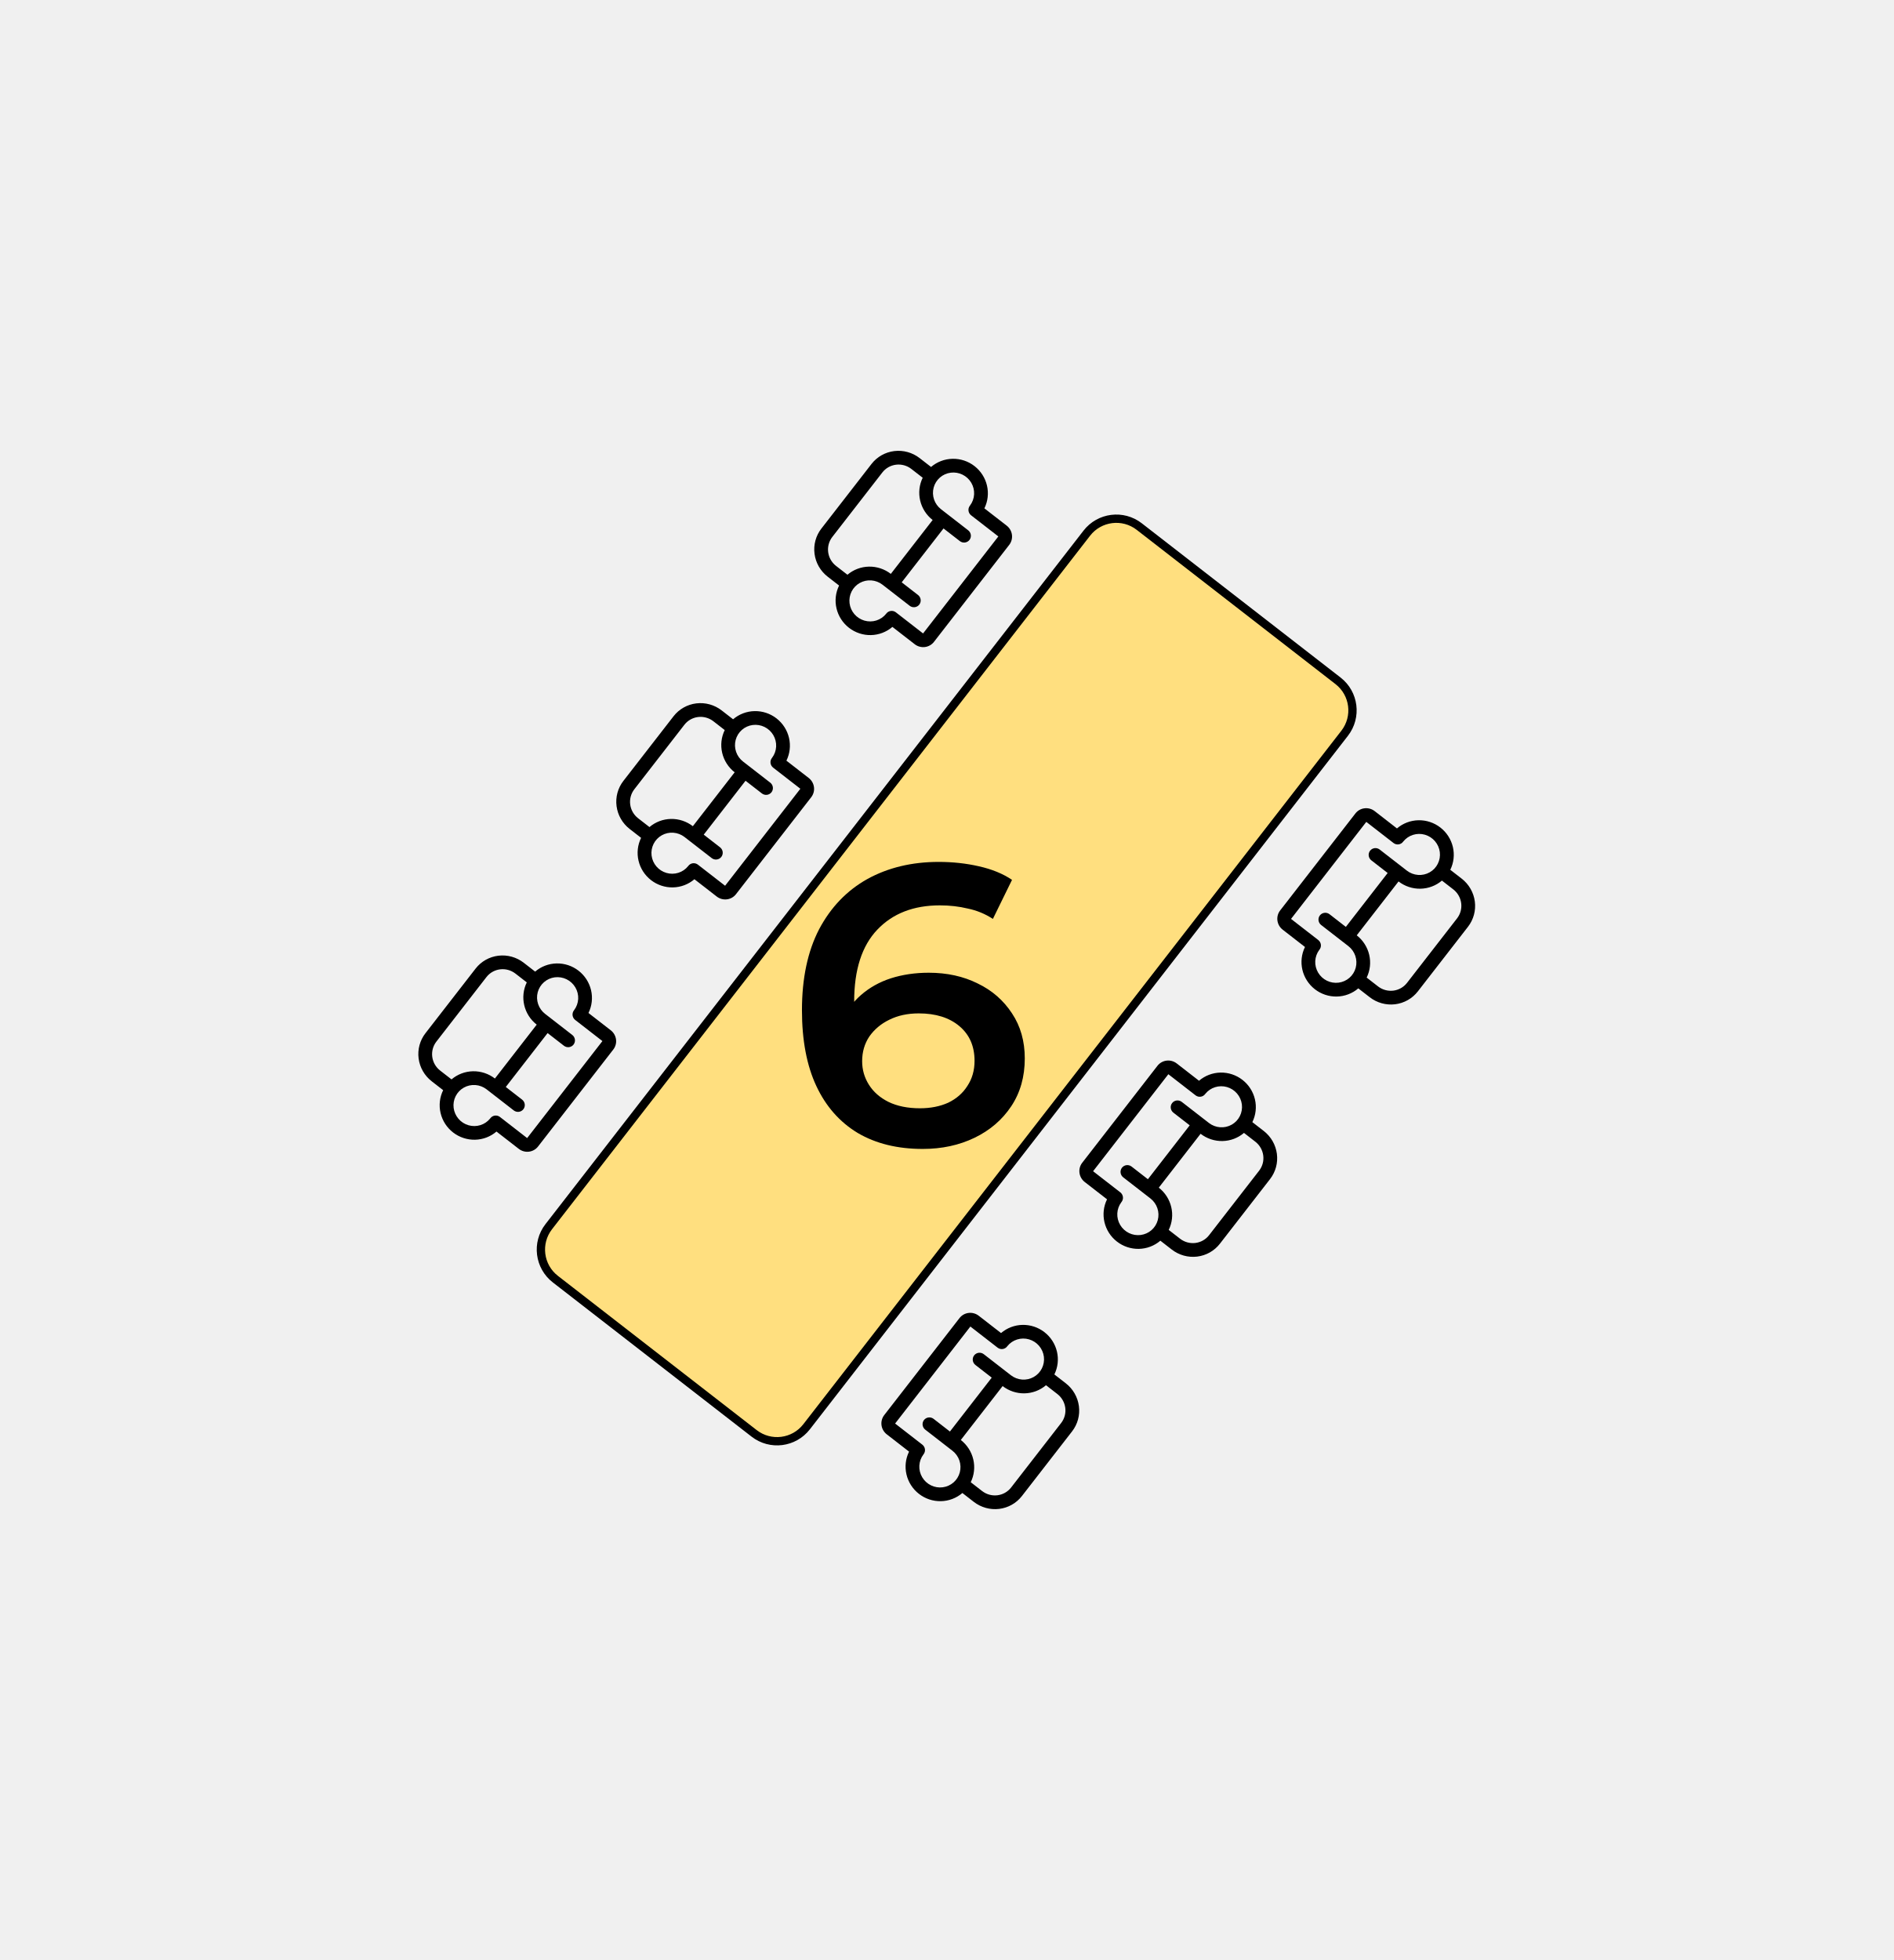
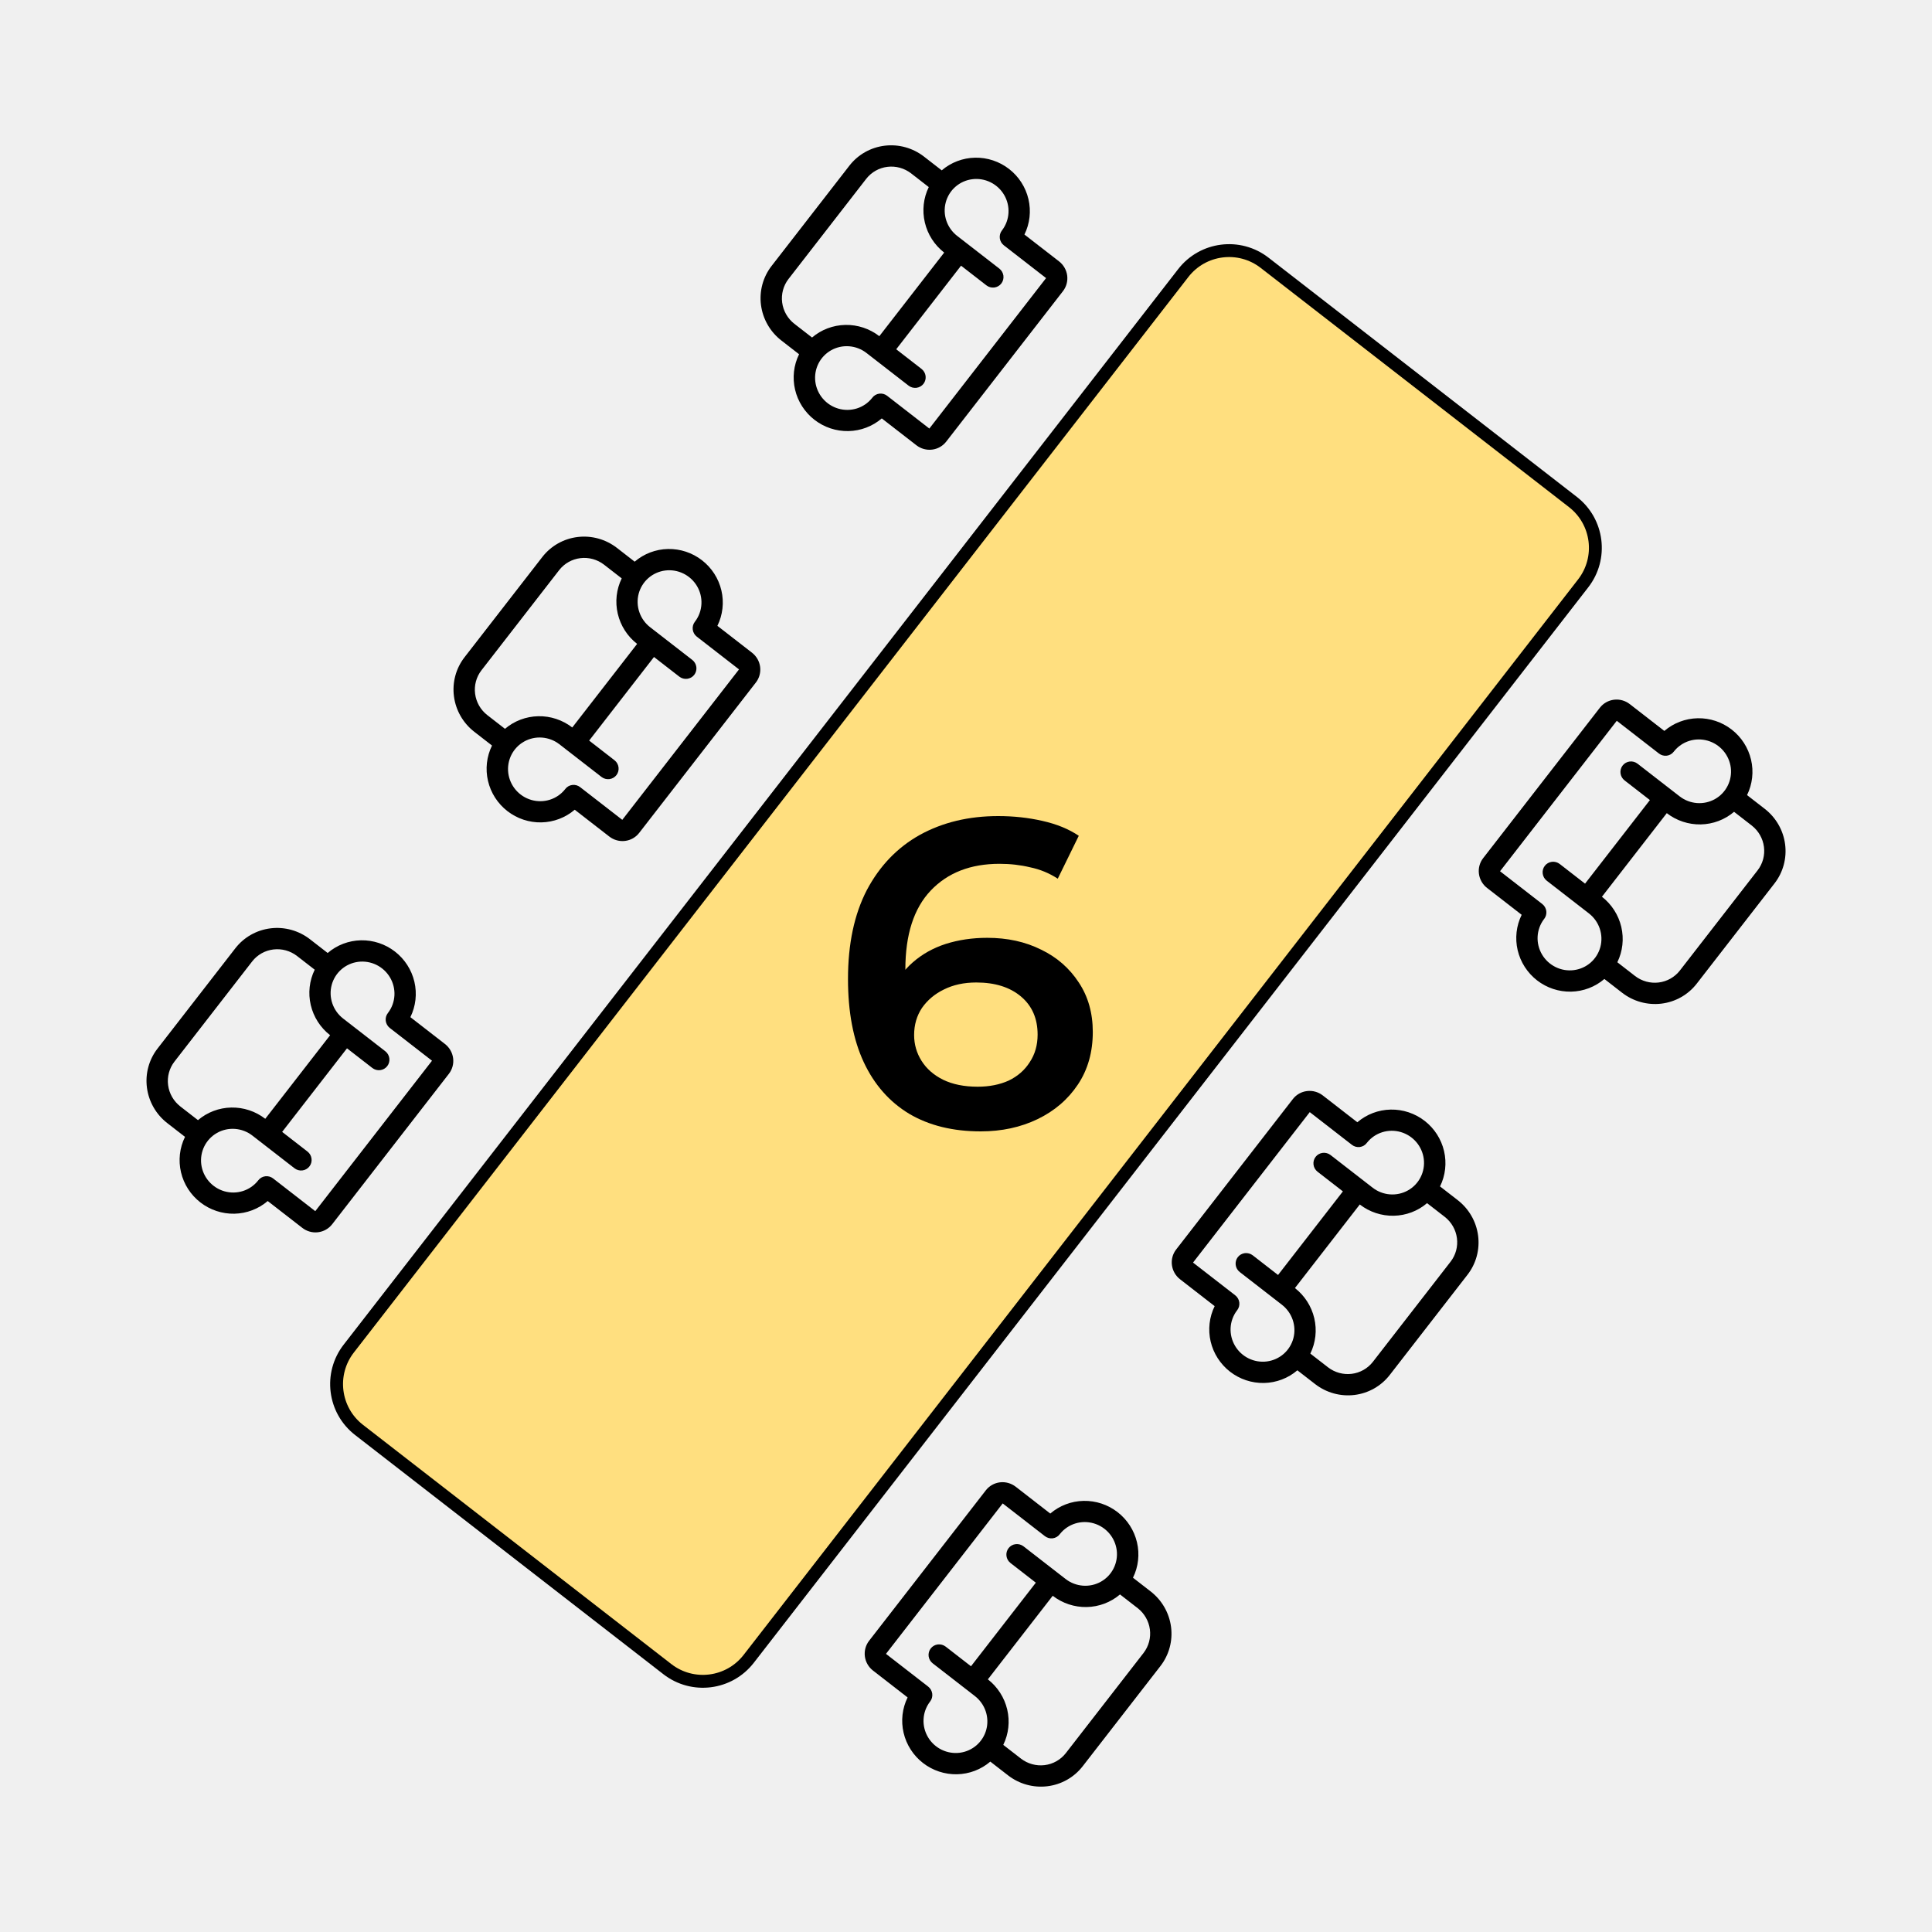
- <svg xmlns="http://www.w3.org/2000/svg" width="228" height="236" viewBox="0 0 228 236" fill="none">
-   <rect x="94.368" y="175.35" width="39.3" height="114.693" rx="4.5" transform="rotate(-142.192 94.3685 175.35)" fill="#FFDF7F" stroke="black" />
-   <g clip-path="url(#clip0_707_4707)">
-     <path d="M115.888 179.77L117.263 180.837C118.132 181.511 119.231 181.816 120.317 181.684C121.404 181.552 122.389 180.995 123.057 180.134L129.099 172.348C129.767 171.487 130.062 170.394 129.919 169.309C129.777 168.224 129.209 167.235 128.34 166.561L126.964 165.494C127.383 164.643 127.493 163.672 127.275 162.745C127.058 161.817 126.526 160.99 125.77 160.404C125.015 159.817 124.081 159.508 123.129 159.527C122.176 159.547 121.263 159.895 120.543 160.511L117.857 158.427C117.509 158.157 117.07 158.036 116.635 158.088C116.201 158.141 115.807 158.364 115.54 158.708L106.477 170.388C106.21 170.733 106.092 171.17 106.148 171.604C106.205 172.038 106.433 172.433 106.78 172.703L109.466 174.787C109.048 175.638 108.938 176.609 109.156 177.536C109.373 178.464 109.905 179.291 110.661 179.877C111.416 180.464 112.349 180.773 113.302 180.754C114.255 180.734 115.168 180.386 115.888 179.77V179.77ZM127.788 171.331L121.747 179.118C121.344 179.632 120.753 179.964 120.102 180.043C119.451 180.122 118.793 179.941 118.27 179.539L116.894 178.472C117.31 177.621 117.418 176.651 117.2 175.725C116.982 174.798 116.452 173.972 115.698 173.385L120.733 166.896C121.489 167.48 122.421 167.789 123.372 167.77C124.324 167.751 125.237 167.405 125.957 166.791L127.333 167.859C127.852 168.265 128.191 168.858 128.277 169.508C128.362 170.158 128.186 170.813 127.788 171.331V171.331ZM111.19 175.137L111.215 175.104C111.348 174.932 111.407 174.714 111.379 174.497C111.351 174.28 111.237 174.082 111.063 173.947L107.787 171.405L116.85 159.725L120.126 162.267C120.212 162.333 120.31 162.382 120.414 162.411C120.518 162.439 120.627 162.447 120.734 162.433C120.841 162.42 120.944 162.385 121.037 162.331C121.131 162.277 121.212 162.206 121.277 162.12L121.302 162.087C121.605 161.709 122.015 161.43 122.48 161.285C122.944 161.139 123.443 161.134 123.912 161.27C124.382 161.406 124.803 161.678 125.121 162.05C125.439 162.422 125.641 162.878 125.702 163.362C125.762 163.846 125.678 164.335 125.46 164.769C125.243 165.202 124.901 165.561 124.478 165.8C124.055 166.039 123.569 166.147 123.082 166.111C122.595 166.075 122.128 165.897 121.74 165.598L118.464 163.056C118.29 162.921 118.07 162.86 117.853 162.887C117.636 162.913 117.439 163.025 117.305 163.197C117.172 163.369 117.113 163.587 117.141 163.804C117.169 164.022 117.283 164.219 117.457 164.354L119.422 165.879L114.388 172.368L112.422 170.843C112.248 170.708 112.028 170.647 111.811 170.674C111.594 170.7 111.397 170.812 111.263 170.984C111.13 171.156 111.071 171.374 111.099 171.591C111.128 171.808 111.241 172.006 111.415 172.141L114.691 174.683C115.078 174.983 115.369 175.391 115.527 175.853C115.684 176.316 115.702 176.814 115.577 177.284C115.452 177.754 115.19 178.175 114.825 178.495C114.459 178.815 114.006 179.019 113.522 179.082C113.039 179.145 112.546 179.063 112.105 178.848C111.665 178.632 111.297 178.292 111.048 177.871C110.799 177.45 110.679 176.965 110.705 176.479C110.73 175.992 110.899 175.525 111.19 175.137V175.137Z" fill="black" />
+ <svg xmlns="http://www.w3.org/2000/svg" width="150" height="150" viewBox="0 0 150 150" fill="none">
+   <g clip-path="url(#clip0_731_4028)">
+     <rect x="55.368" y="132.35" width="39.3" height="114.693" rx="4.5" transform="rotate(-142.192 55.3685 132.35)" fill="#FFDF7F" stroke="black" />
+     <g clip-path="url(#clip1_731_4028)">
+       <path d="M76.888 136.77L78.263 137.837C79.132 138.512 80.231 138.816 81.317 138.684C82.404 138.553 83.389 137.995 84.057 137.135L90.099 129.348C90.766 128.487 91.062 127.394 90.919 126.309C90.777 125.224 90.209 124.236 89.34 123.561L87.964 122.494C88.383 121.644 88.493 120.672 88.275 119.745C88.058 118.817 87.526 117.99 86.77 117.404C86.015 116.817 85.081 116.508 84.129 116.528C83.176 116.547 82.263 116.895 81.543 117.512L78.857 115.427C78.509 115.158 78.07 115.036 77.635 115.088C77.201 115.141 76.807 115.364 76.54 115.708L67.477 127.389C67.21 127.733 67.092 128.17 67.148 128.604C67.205 129.038 67.433 129.434 67.78 129.703L70.466 131.788C70.048 132.638 69.938 133.609 70.156 134.537C70.373 135.464 70.905 136.291 71.66 136.878C72.416 137.464 73.349 137.773 74.302 137.754C75.255 137.734 76.168 137.387 76.888 136.77ZM88.788 128.331L82.746 136.118C82.344 136.632 81.753 136.965 81.102 137.044C80.451 137.123 79.793 136.941 79.27 136.54L77.894 135.472C78.31 134.621 78.418 133.651 78.2 132.725C77.982 131.799 77.452 130.972 76.698 130.385L81.733 123.896C82.489 124.48 83.421 124.789 84.372 124.77C85.324 124.751 86.237 124.405 86.957 123.792L88.333 124.859C88.852 125.265 89.191 125.858 89.277 126.508C89.362 127.159 89.186 127.814 88.788 128.331ZM72.19 132.137L72.215 132.105C72.348 131.933 72.407 131.714 72.379 131.497C72.35 131.28 72.237 131.082 72.063 130.947L68.787 128.405L77.85 116.725L81.126 119.267C81.212 119.333 81.309 119.382 81.414 119.411C81.518 119.44 81.627 119.447 81.734 119.434C81.841 119.42 81.944 119.385 82.037 119.331C82.13 119.278 82.212 119.206 82.276 119.12L82.302 119.088C82.606 118.709 83.015 118.43 83.48 118.285C83.944 118.139 84.443 118.135 84.912 118.271C85.382 118.407 85.803 118.678 86.121 119.05C86.439 119.422 86.641 119.878 86.702 120.362C86.762 120.846 86.678 121.335 86.46 121.769C86.243 122.203 85.901 122.561 85.478 122.8C85.055 123.039 84.569 123.147 84.082 123.111C83.595 123.075 83.128 122.897 82.74 122.598L79.464 120.056C79.29 119.922 79.07 119.861 78.853 119.887C78.636 119.913 78.439 120.025 78.305 120.197C78.172 120.369 78.112 120.588 78.141 120.805C78.169 121.022 78.283 121.219 78.457 121.354L80.422 122.879L75.388 129.368L73.422 127.843C73.248 127.709 73.028 127.648 72.811 127.674C72.594 127.7 72.397 127.812 72.263 127.984C72.13 128.156 72.071 128.375 72.099 128.592C72.127 128.809 72.241 129.006 72.415 129.141L75.691 131.683C76.078 131.984 76.369 132.391 76.527 132.854C76.684 133.316 76.702 133.814 76.577 134.284C76.452 134.754 76.19 135.175 75.825 135.495C75.459 135.815 75.006 136.019 74.522 136.082C74.038 136.145 73.546 136.063 73.105 135.848C72.665 135.632 72.297 135.293 72.048 134.871C71.799 134.45 71.679 133.965 71.705 133.479C71.73 132.993 71.898 132.526 72.19 132.137Z" fill="black" />
+     </g>
+     <g clip-path="url(#clip2_731_4028)">
+       <path d="M25.441 73.99L24.065 72.922C23.196 72.248 22.097 71.943 21.011 72.075C19.924 72.207 18.939 72.764 18.271 73.625L12.229 81.412C11.562 82.272 11.266 83.365 11.409 84.45C11.551 85.535 12.119 86.524 12.988 87.198L14.364 88.266C13.945 89.116 13.835 90.087 14.053 91.014C14.27 91.942 14.802 92.769 15.558 93.355C16.314 93.942 17.247 94.251 18.199 94.232C19.152 94.212 20.065 93.864 20.785 93.248L23.471 95.332C23.819 95.602 24.258 95.724 24.693 95.671C25.127 95.618 25.521 95.395 25.789 95.051L34.851 83.371C35.118 83.026 35.237 82.589 35.18 82.155C35.123 81.721 34.895 81.326 34.548 81.056L31.862 78.972C32.28 78.121 32.39 77.15 32.173 76.223C31.955 75.295 31.423 74.468 30.668 73.882C29.912 73.295 28.979 72.986 28.026 73.005C27.073 73.025 26.16 73.373 25.441 73.99ZM13.54 82.428L19.582 74.641C19.984 74.127 20.575 73.795 21.226 73.716C21.877 73.637 22.535 73.818 23.058 74.22L24.434 75.287C24.018 76.138 23.91 77.108 24.128 78.034C24.346 78.961 24.876 79.787 25.63 80.374L20.595 86.863C19.839 86.279 18.907 85.97 17.956 85.989C17.004 86.008 16.091 86.354 15.371 86.968L13.995 85.9C13.476 85.494 13.137 84.901 13.052 84.251C12.966 83.601 13.142 82.945 13.54 82.428ZM30.138 78.622L30.113 78.655C29.98 78.827 29.921 79.045 29.949 79.262C29.978 79.479 30.091 79.677 30.265 79.812L33.541 82.354L24.478 94.034L21.202 91.492C21.116 91.426 21.019 91.377 20.914 91.348C20.81 91.32 20.701 91.312 20.594 91.326C20.487 91.339 20.384 91.374 20.291 91.428C20.198 91.482 20.116 91.553 20.052 91.639L20.026 91.672C19.723 92.05 19.313 92.329 18.848 92.475C18.384 92.62 17.886 92.625 17.416 92.489C16.946 92.353 16.525 92.082 16.207 91.709C15.889 91.337 15.687 90.881 15.626 90.397C15.566 89.913 15.65 89.424 15.868 88.99C16.085 88.557 16.427 88.198 16.85 87.959C17.273 87.72 17.759 87.612 18.246 87.648C18.733 87.684 19.2 87.862 19.588 88.161L22.864 90.703C23.038 90.838 23.258 90.899 23.475 90.872C23.692 90.846 23.89 90.734 24.023 90.562C24.157 90.39 24.216 90.172 24.187 89.955C24.159 89.737 24.045 89.54 23.871 89.405L21.906 87.88L26.941 81.391L28.906 82.916C29.08 83.051 29.3 83.112 29.517 83.085C29.734 83.059 29.931 82.948 30.065 82.775C30.198 82.603 30.258 82.385 30.229 82.168C30.201 81.951 30.087 81.753 29.913 81.618L26.637 79.076C26.25 78.776 25.959 78.368 25.802 77.906C25.644 77.443 25.626 76.945 25.751 76.475C25.876 76.005 26.138 75.584 26.503 75.264C26.869 74.944 27.322 74.74 27.806 74.677C28.29 74.615 28.783 74.696 29.223 74.911C29.663 75.127 30.031 75.467 30.28 75.888C30.529 76.309 30.649 76.794 30.624 77.28C30.598 77.767 30.43 78.234 30.138 78.622Z" fill="black" />
+     </g>
+     <g clip-path="url(#clip3_731_4028)">
+       <path d="M100.727 106.39L102.103 107.457C102.972 108.132 104.071 108.436 105.157 108.305C106.244 108.173 107.229 107.615 107.897 106.755L113.939 98.968C114.606 98.107 114.902 97.014 114.759 95.929C114.617 94.844 114.049 93.856 113.18 93.181L111.804 92.114C112.223 91.264 112.333 90.293 112.115 89.365C111.898 88.437 111.366 87.61 110.61 87.024C109.854 86.438 108.921 86.128 107.969 86.148C107.016 86.167 106.103 86.515 105.383 87.132L102.697 85.047C102.349 84.778 101.91 84.656 101.475 84.709C101.041 84.761 100.646 84.984 100.379 85.329L91.317 97.009C91.049 97.353 90.931 97.79 90.988 98.224C91.045 98.658 91.272 99.054 91.62 99.323L94.306 101.408C93.888 102.258 93.778 103.229 93.995 104.157C94.213 105.084 94.745 105.911 95.5 106.498C96.256 107.084 97.189 107.394 98.142 107.374C99.094 107.354 100.008 107.007 100.727 106.39ZM112.628 97.951L106.586 105.738C106.184 106.252 105.593 106.585 104.942 106.664C104.291 106.743 103.633 106.562 103.11 106.16L101.734 105.092C102.15 104.242 102.258 103.272 102.04 102.345C101.822 101.419 101.292 100.592 100.538 100.005L105.573 93.516C106.329 94.101 107.261 94.409 108.212 94.39C109.164 94.371 110.077 94.026 110.797 93.412L112.173 94.479C112.692 94.885 113.031 95.478 113.116 96.128C113.202 96.779 113.026 97.434 112.628 97.951ZM96.029 101.757L96.055 101.725C96.188 101.553 96.247 101.334 96.219 101.117C96.19 100.9 96.077 100.702 95.903 100.567L92.627 98.026L101.69 86.345L104.966 88.887C105.052 88.954 105.149 89.003 105.254 89.031C105.358 89.06 105.467 89.067 105.574 89.054C105.681 89.04 105.784 89.005 105.877 88.952C105.97 88.898 106.052 88.826 106.116 88.74L106.142 88.708C106.445 88.33 106.855 88.05 107.32 87.905C107.784 87.76 108.282 87.755 108.752 87.891C109.222 88.027 109.643 88.298 109.961 88.67C110.279 89.042 110.481 89.499 110.542 89.982C110.602 90.466 110.518 90.955 110.3 91.389C110.083 91.823 109.741 92.182 109.318 92.42C108.895 92.659 108.409 92.767 107.922 92.731C107.435 92.696 106.968 92.517 106.58 92.219L103.304 89.677C103.13 89.542 102.91 89.481 102.693 89.507C102.476 89.534 102.278 89.645 102.145 89.817C102.011 89.989 101.952 90.208 101.981 90.425C102.009 90.642 102.123 90.84 102.297 90.974L104.262 92.499L99.227 98.989L97.262 97.463C97.088 97.329 96.868 97.268 96.651 97.294C96.434 97.32 96.237 97.432 96.103 97.604C95.969 97.776 95.91 97.995 95.939 98.212C95.967 98.429 96.081 98.626 96.255 98.761L99.531 101.303C99.918 101.604 100.209 102.011 100.366 102.474C100.524 102.937 100.542 103.434 100.417 103.904C100.292 104.374 100.03 104.795 99.665 105.115C99.299 105.435 98.846 105.639 98.362 105.702C97.878 105.765 97.385 105.683 96.945 105.468C96.505 105.253 96.137 104.913 95.888 104.491C95.639 104.07 95.519 103.586 95.544 103.099C95.57 102.613 95.738 102.146 96.029 101.757Z" fill="black" />
+     </g>
+     <g clip-path="url(#clip4_731_4028)">
+       <path d="M49.276 43.608L47.901 42.54C47.032 41.866 45.933 41.561 44.847 41.693C43.76 41.825 42.775 42.382 42.107 43.243L36.065 51.03C35.398 51.89 35.102 52.983 35.245 54.068C35.387 55.154 35.955 56.142 36.824 56.816L38.2 57.884C37.781 58.734 37.671 59.705 37.889 60.633C38.106 61.56 38.638 62.387 39.394 62.974C40.149 63.56 41.083 63.87 42.035 63.85C42.988 63.83 43.901 63.483 44.621 62.866L47.307 64.95C47.655 65.22 48.094 65.342 48.529 65.289C48.963 65.236 49.357 65.013 49.624 64.669L58.687 52.989C58.954 52.645 59.072 52.207 59.016 51.773C58.959 51.339 58.731 50.944 58.384 50.674L55.698 48.59C56.116 47.74 56.226 46.769 56.009 45.841C55.791 44.913 55.259 44.086 54.504 43.5C53.748 42.913 52.815 42.604 51.862 42.624C50.909 42.643 49.996 42.991 49.276 43.608ZM37.376 52.046L43.417 44.26C43.82 43.745 44.411 43.413 45.062 43.334C45.713 43.255 46.371 43.436 46.894 43.838L48.27 44.906C47.854 45.756 47.746 46.726 47.964 47.653C48.182 48.579 48.712 49.405 49.466 49.992L44.431 56.481C43.675 55.897 42.743 55.588 41.792 55.607C40.84 55.627 39.927 55.972 39.207 56.586L37.831 55.518C37.312 55.112 36.973 54.519 36.888 53.869C36.802 53.219 36.978 52.564 37.376 52.046ZM53.974 48.24L53.949 48.273C53.816 48.445 53.757 48.663 53.785 48.88C53.813 49.098 53.927 49.295 54.101 49.43L57.377 51.972L48.314 63.652L45.038 61.11C44.952 61.044 44.855 60.995 44.75 60.966C44.646 60.938 44.537 60.93 44.43 60.944C44.323 60.957 44.22 60.992 44.127 61.046C44.034 61.1 43.952 61.172 43.888 61.257L43.862 61.29C43.559 61.668 43.149 61.947 42.684 62.093C42.22 62.238 41.721 62.243 41.252 62.107C40.782 61.971 40.361 61.7 40.043 61.328C39.725 60.956 39.523 60.499 39.462 60.015C39.402 59.532 39.486 59.042 39.704 58.608C39.921 58.175 40.263 57.816 40.686 57.577C41.109 57.338 41.595 57.23 42.082 57.266C42.569 57.302 43.036 57.48 43.424 57.779L46.7 60.321C46.874 60.456 47.094 60.517 47.311 60.49C47.528 60.464 47.725 60.353 47.859 60.181C47.992 60.008 48.051 59.79 48.023 59.573C47.995 59.356 47.881 59.158 47.707 59.023L45.742 57.498L50.776 51.009L52.742 52.534C52.916 52.669 53.136 52.73 53.353 52.703C53.57 52.677 53.767 52.566 53.901 52.394C54.034 52.221 54.093 52.003 54.065 51.786C54.036 51.569 53.923 51.371 53.749 51.236L50.473 48.694C50.086 48.394 49.795 47.986 49.638 47.524C49.48 47.061 49.462 46.563 49.587 46.093C49.712 45.623 49.974 45.202 50.339 44.882C50.705 44.562 51.158 44.358 51.642 44.295C52.126 44.233 52.618 44.314 53.059 44.53C53.499 44.745 53.867 45.085 54.116 45.506C54.365 45.928 54.485 46.412 54.459 46.898C54.434 47.385 54.266 47.852 53.974 48.24Z" fill="black" />
+     </g>
+     <g clip-path="url(#clip5_731_4028)">
+       <path d="M124.563 76.007L125.939 77.075C126.808 77.749 127.907 78.053 128.993 77.922C130.08 77.79 131.065 77.233 131.733 76.372L137.775 68.585C138.442 67.725 138.737 66.632 138.595 65.546C138.453 64.461 137.885 63.473 137.016 62.799L135.64 61.731C136.059 60.881 136.169 59.91 135.951 58.982C135.733 58.054 135.202 57.227 134.446 56.641C133.69 56.055 132.757 55.745 131.805 55.765C130.852 55.785 129.939 56.132 129.219 56.749L126.533 54.665C126.185 54.395 125.746 54.273 125.311 54.326C124.877 54.379 124.482 54.601 124.215 54.946L115.152 66.626C114.885 66.97 114.767 67.407 114.824 67.841C114.881 68.276 115.108 68.671 115.456 68.941L118.142 71.025C117.724 71.875 117.614 72.846 117.831 73.774C118.049 74.701 118.581 75.528 119.336 76.115C120.092 76.701 121.025 77.011 121.978 76.991C122.93 76.972 123.844 76.624 124.563 76.007ZM136.464 67.568L130.422 75.355C130.02 75.869 129.429 76.202 128.778 76.281C128.127 76.36 127.469 76.179 126.946 75.777L125.57 74.709C125.986 73.859 126.094 72.889 125.876 71.962C125.658 71.036 125.127 70.21 124.374 69.623L129.409 63.133C130.165 63.718 131.097 64.026 132.048 64.007C133 63.988 133.913 63.643 134.633 63.029L136.009 64.097C136.528 64.503 136.867 65.095 136.952 65.746C137.038 66.396 136.862 67.051 136.464 67.568ZM119.865 71.374L119.891 71.342C120.024 71.17 120.083 70.951 120.055 70.734C120.026 70.517 119.913 70.32 119.739 70.185L116.463 67.643L125.526 55.962L128.802 58.504C128.887 58.571 128.985 58.62 129.09 58.648C129.194 58.677 129.303 58.685 129.41 58.671C129.517 58.657 129.62 58.623 129.713 58.569C129.806 58.515 129.888 58.443 129.952 58.357L129.977 58.325C130.281 57.947 130.691 57.667 131.156 57.522C131.62 57.377 132.118 57.372 132.588 57.508C133.058 57.644 133.479 57.915 133.797 58.287C134.115 58.659 134.317 59.116 134.378 59.599C134.438 60.083 134.354 60.573 134.136 61.006C133.919 61.44 133.577 61.799 133.154 62.038C132.73 62.276 132.245 62.385 131.758 62.349C131.271 62.313 130.804 62.134 130.416 61.836L127.14 59.294C126.966 59.159 126.746 59.098 126.529 59.124C126.312 59.151 126.114 59.262 125.981 59.434C125.847 59.606 125.788 59.825 125.817 60.042C125.845 60.259 125.959 60.457 126.133 60.592L128.098 62.117L123.063 68.606L121.098 67.081C120.924 66.946 120.704 66.885 120.487 66.911C120.27 66.938 120.073 67.049 119.939 67.221C119.805 67.393 119.746 67.612 119.775 67.829C119.803 68.046 119.917 68.244 120.091 68.379L123.367 70.92C123.754 71.221 124.045 71.628 124.202 72.091C124.36 72.554 124.377 73.051 124.253 73.521C124.128 73.991 123.866 74.413 123.501 74.733C123.135 75.052 122.682 75.257 122.198 75.319C121.714 75.382 121.221 75.301 120.781 75.085C120.341 74.87 119.973 74.53 119.724 74.109C119.475 73.687 119.355 73.203 119.38 72.716C119.406 72.23 119.574 71.763 119.865 71.374Z" fill="black" />
+     </g>
+     <g clip-path="url(#clip6_731_4028)">
+       <path d="M73.116 13.227L71.74 12.159C70.872 11.485 69.773 11.18 68.687 11.312C67.6 11.444 66.615 12.001 65.947 12.862L59.905 20.649C59.237 21.509 58.942 22.602 59.084 23.688C59.227 24.773 59.795 25.761 60.664 26.435L62.04 27.503C61.621 28.353 61.511 29.324 61.729 30.252C61.946 31.179 62.478 32.006 63.234 32.593C63.989 33.179 64.922 33.489 65.875 33.469C66.828 33.449 67.741 33.102 68.461 32.485L71.147 34.569C71.495 34.839 71.934 34.961 72.368 34.908C72.803 34.855 73.197 34.632 73.464 34.288L82.527 22.608C82.794 22.264 82.912 21.826 82.856 21.392C82.799 20.958 82.571 20.563 82.224 20.293L79.537 18.209C79.956 17.359 80.066 16.388 79.848 15.46C79.631 14.532 79.099 13.705 78.343 13.119C77.588 12.533 76.654 12.223 75.702 12.243C74.749 12.262 73.836 12.61 73.116 13.227ZM61.215 21.666L67.257 13.879C67.66 13.365 68.251 13.032 68.902 12.953C69.553 12.874 70.211 13.055 70.734 13.457L72.109 14.525C71.694 15.375 71.586 16.345 71.804 17.272C72.022 18.198 72.552 19.024 73.306 19.611L68.271 26.1C67.515 25.516 66.583 25.207 65.632 25.227C64.68 25.246 63.767 25.591 63.047 26.205L61.671 25.137C61.152 24.731 60.813 24.139 60.727 23.488C60.642 22.838 60.818 22.183 61.215 21.666ZM77.814 17.86L77.789 17.892C77.656 18.064 77.597 18.283 77.625 18.5C77.653 18.717 77.767 18.914 77.941 19.049L81.217 21.591L72.154 33.272L68.878 30.73C68.792 30.663 68.694 30.614 68.59 30.585C68.486 30.557 68.377 30.549 68.27 30.563C68.163 30.576 68.06 30.611 67.966 30.665C67.873 30.719 67.792 30.791 67.727 30.877L67.702 30.909C67.398 31.287 66.989 31.566 66.524 31.712C66.06 31.857 65.561 31.862 65.091 31.726C64.622 31.59 64.201 31.319 63.883 30.947C63.565 30.575 63.362 30.118 63.302 29.634C63.242 29.151 63.326 28.661 63.543 28.228C63.761 27.794 64.103 27.435 64.526 27.196C64.949 26.957 65.435 26.849 65.922 26.885C66.409 26.921 66.876 27.1 67.264 27.398L70.54 29.94C70.714 30.075 70.934 30.136 71.151 30.11C71.368 30.083 71.565 29.972 71.699 29.8C71.832 29.628 71.891 29.409 71.863 29.192C71.835 28.975 71.721 28.777 71.547 28.642L69.582 27.117L74.616 20.628L76.582 22.153C76.756 22.288 76.975 22.349 77.193 22.323C77.41 22.296 77.607 22.185 77.741 22.013C77.874 21.841 77.933 21.622 77.905 21.405C77.876 21.188 77.763 20.99 77.589 20.855L74.313 18.314C73.926 18.013 73.635 17.606 73.477 17.143C73.32 16.68 73.302 16.183 73.427 15.713C73.552 15.243 73.814 14.821 74.179 14.501C74.545 14.181 74.998 13.977 75.482 13.915C75.965 13.852 76.458 13.933 76.899 14.149C77.339 14.364 77.707 14.704 77.956 15.125C78.205 15.547 78.325 16.031 78.299 16.518C78.274 17.004 78.105 17.471 77.814 17.86Z" fill="black" />
+     </g>
+     <path d="M76.14 87.84C73.987 87.84 72.139 87.387 70.598 86.48C69.056 85.551 67.878 84.213 67.062 82.468C66.246 80.723 65.838 78.569 65.838 76.008C65.838 73.288 66.325 70.987 67.3 69.106C68.297 67.225 69.668 65.797 71.414 64.822C73.182 63.847 75.21 63.36 77.5 63.36C78.701 63.36 79.846 63.485 80.934 63.734C82.044 63.983 82.985 64.369 83.756 64.89L82.124 68.222C81.466 67.791 80.752 67.497 79.982 67.338C79.234 67.157 78.441 67.066 77.602 67.066C75.358 67.066 73.579 67.757 72.264 69.14C70.949 70.523 70.292 72.563 70.292 75.26C70.292 75.691 70.303 76.201 70.326 76.79C70.349 77.357 70.428 77.935 70.564 78.524L69.204 77.028C69.612 76.099 70.167 75.328 70.87 74.716C71.595 74.081 72.445 73.605 73.42 73.288C74.417 72.971 75.494 72.812 76.65 72.812C78.214 72.812 79.608 73.118 80.832 73.73C82.056 74.319 83.031 75.169 83.756 76.28C84.481 77.368 84.844 78.649 84.844 80.122C84.844 81.686 84.459 83.046 83.688 84.202C82.917 85.358 81.874 86.253 80.56 86.888C79.245 87.523 77.772 87.84 76.14 87.84ZM75.902 84.372C76.808 84.372 77.613 84.213 78.316 83.896C79.019 83.556 79.562 83.08 79.948 82.468C80.356 81.856 80.56 81.142 80.56 80.326C80.56 79.079 80.129 78.093 79.268 77.368C78.406 76.643 77.251 76.28 75.8 76.28C74.848 76.28 74.009 76.461 73.284 76.824C72.581 77.164 72.014 77.64 71.584 78.252C71.176 78.864 70.972 79.567 70.972 80.36C70.972 81.085 71.165 81.754 71.55 82.366C71.935 82.978 72.49 83.465 73.216 83.828C73.964 84.191 74.859 84.372 75.902 84.372Z" fill="black" />
  </g>
-   <g clip-path="url(#clip1_707_4707)">
-     <path d="M64.441 116.99L63.065 115.922C62.196 115.248 61.097 114.943 60.011 115.075C58.924 115.207 57.939 115.764 57.271 116.625L51.229 124.412C50.562 125.272 50.266 126.365 50.409 127.45C50.551 128.535 51.119 129.524 51.988 130.198L53.364 131.266C52.945 132.116 52.835 133.087 53.053 134.015C53.27 134.942 53.802 135.769 54.558 136.356C55.313 136.942 56.247 137.251 57.199 137.232C58.152 137.212 59.065 136.865 59.785 136.248L62.471 138.332C62.819 138.602 63.258 138.724 63.693 138.671C64.127 138.618 64.522 138.395 64.789 138.051L73.851 126.371C74.118 126.027 74.237 125.589 74.18 125.155C74.123 124.721 73.895 124.326 73.548 124.056L70.862 121.972C71.28 121.122 71.39 120.15 71.173 119.223C70.955 118.295 70.423 117.468 69.668 116.882C68.912 116.295 67.979 115.986 67.026 116.006C66.073 116.025 65.16 116.373 64.441 116.99V116.99ZM52.54 125.428L58.582 117.641C58.984 117.127 59.575 116.795 60.226 116.716C60.877 116.637 61.535 116.818 62.058 117.22L63.434 118.287C63.018 119.138 62.91 120.108 63.128 121.034C63.346 121.961 63.876 122.787 64.63 123.374L59.595 129.863C58.839 129.279 57.907 128.97 56.956 128.989C56.004 129.008 55.091 129.354 54.371 129.968L52.995 128.9C52.476 128.494 52.137 127.901 52.051 127.251C51.966 126.601 52.142 125.946 52.54 125.428V125.428ZM69.138 121.622L69.113 121.655C68.98 121.827 68.921 122.045 68.949 122.263C68.978 122.48 69.091 122.677 69.265 122.812L72.541 125.354L63.478 137.034L60.202 134.492C60.117 134.426 60.019 134.377 59.914 134.348C59.81 134.32 59.701 134.312 59.594 134.326C59.487 134.339 59.384 134.374 59.291 134.428C59.198 134.482 59.116 134.554 59.052 134.639L59.026 134.672C58.723 135.05 58.313 135.329 57.848 135.475C57.384 135.62 56.886 135.625 56.416 135.489C55.946 135.353 55.525 135.082 55.207 134.71C54.889 134.337 54.687 133.881 54.626 133.397C54.566 132.914 54.65 132.424 54.868 131.99C55.085 131.557 55.427 131.198 55.85 130.959C56.273 130.72 56.759 130.612 57.246 130.648C57.733 130.684 58.2 130.862 58.588 131.161L61.864 133.703C62.038 133.838 62.258 133.899 62.475 133.872C62.692 133.846 62.889 133.735 63.023 133.562C63.157 133.39 63.216 133.172 63.187 132.955C63.159 132.738 63.045 132.54 62.871 132.405L60.906 130.88L65.941 124.391L67.906 125.916C68.08 126.051 68.3 126.112 68.517 126.085C68.734 126.059 68.931 125.948 69.065 125.776C69.198 125.603 69.257 125.385 69.229 125.168C69.201 124.951 69.087 124.753 68.913 124.618L65.637 122.076C65.25 121.776 64.959 121.368 64.802 120.906C64.644 120.443 64.626 119.945 64.751 119.475C64.876 119.005 65.138 118.584 65.503 118.264C65.869 117.944 66.322 117.74 66.806 117.677C67.29 117.615 67.783 117.696 68.223 117.912C68.663 118.127 69.031 118.467 69.28 118.888C69.529 119.31 69.649 119.794 69.624 120.28C69.598 120.767 69.43 121.234 69.138 121.622V121.622Z" fill="black" />
-   </g>
-   <g clip-path="url(#clip2_707_4707)">
-     <path d="M139.727 149.39L141.103 150.457C141.972 151.131 143.071 151.436 144.157 151.304C145.244 151.172 146.229 150.615 146.897 149.754L152.939 141.968C153.606 141.107 153.902 140.014 153.759 138.929C153.617 137.844 153.049 136.855 152.18 136.181L150.804 135.114C151.223 134.263 151.333 133.292 151.115 132.365C150.898 131.437 150.366 130.61 149.61 130.024C148.854 129.437 147.921 129.128 146.969 129.147C146.016 129.167 145.103 129.515 144.383 130.131L141.697 128.047C141.349 127.777 140.91 127.655 140.475 127.708C140.041 127.761 139.646 127.984 139.379 128.328L130.317 140.008C130.049 140.353 129.931 140.79 129.988 141.224C130.045 141.658 130.272 142.053 130.62 142.323L133.306 144.407C132.888 145.258 132.778 146.229 132.995 147.156C133.213 148.084 133.745 148.911 134.5 149.497C135.256 150.084 136.189 150.393 137.142 150.374C138.094 150.354 139.008 150.006 139.727 149.39V149.39ZM151.628 140.951L145.586 148.738C145.184 149.252 144.593 149.584 143.942 149.663C143.291 149.742 142.633 149.561 142.11 149.159L140.734 148.092C141.15 147.241 141.258 146.271 141.04 145.345C140.822 144.418 140.292 143.592 139.538 143.005L144.573 136.516C145.329 137.1 146.261 137.409 147.212 137.39C148.164 137.371 149.077 137.025 149.797 136.411L151.173 137.479C151.692 137.885 152.031 138.478 152.116 139.128C152.202 139.778 152.026 140.433 151.628 140.951V140.951ZM135.03 144.757L135.055 144.724C135.188 144.552 135.247 144.334 135.219 144.117C135.19 143.9 135.077 143.702 134.903 143.567L131.627 141.025L140.69 129.345L143.966 131.887C144.052 131.953 144.149 132.002 144.254 132.031C144.358 132.059 144.467 132.067 144.574 132.053C144.681 132.04 144.784 132.005 144.877 131.951C144.97 131.897 145.052 131.826 145.116 131.74L145.142 131.707C145.445 131.329 145.855 131.05 146.32 130.905C146.784 130.759 147.282 130.754 147.752 130.89C148.222 131.026 148.643 131.298 148.961 131.67C149.279 132.042 149.481 132.498 149.542 132.982C149.602 133.466 149.518 133.955 149.3 134.389C149.083 134.822 148.741 135.181 148.318 135.42C147.895 135.659 147.409 135.767 146.922 135.731C146.435 135.695 145.968 135.517 145.58 135.218L142.304 132.676C142.13 132.541 141.91 132.48 141.693 132.507C141.476 132.533 141.278 132.645 141.145 132.817C141.011 132.989 140.952 133.207 140.981 133.424C141.009 133.642 141.123 133.839 141.297 133.974L143.262 135.499L138.227 141.988L136.262 140.463C136.088 140.328 135.868 140.267 135.651 140.294C135.434 140.32 135.237 140.432 135.103 140.604C134.97 140.776 134.91 140.994 134.939 141.211C134.967 141.428 135.081 141.626 135.255 141.761L138.531 144.303C138.918 144.603 139.209 145.011 139.366 145.473C139.524 145.936 139.542 146.434 139.417 146.904C139.292 147.374 139.03 147.795 138.665 148.115C138.299 148.435 137.846 148.639 137.362 148.702C136.878 148.764 136.385 148.683 135.945 148.468C135.505 148.252 135.137 147.912 134.888 147.491C134.639 147.07 134.519 146.585 134.544 146.099C134.57 145.612 134.738 145.145 135.03 144.757V144.757Z" fill="black" />
-   </g>
-   <g clip-path="url(#clip3_707_4707)">
-     <path d="M88.276 86.608L86.901 85.54C86.032 84.866 84.933 84.561 83.847 84.693C82.76 84.825 81.775 85.382 81.107 86.243L75.065 94.03C74.397 94.89 74.102 95.983 74.245 97.068C74.387 98.153 74.955 99.142 75.824 99.816L77.2 100.884C76.781 101.734 76.671 102.705 76.889 103.633C77.106 104.56 77.638 105.387 78.394 105.974C79.149 106.56 80.083 106.87 81.035 106.85C81.988 106.83 82.901 106.483 83.621 105.866L86.307 107.95C86.655 108.22 87.094 108.342 87.529 108.289C87.963 108.236 88.357 108.013 88.624 107.669L97.687 95.989C97.954 95.644 98.073 95.207 98.016 94.773C97.959 94.339 97.731 93.944 97.384 93.674L94.698 91.59C95.116 90.74 95.226 89.769 95.009 88.841C94.791 87.913 94.259 87.086 93.504 86.5C92.748 85.913 91.815 85.604 90.862 85.624C89.909 85.643 88.996 85.991 88.276 86.608V86.608ZM76.376 95.046L82.418 87.26C82.82 86.746 83.411 86.413 84.062 86.334C84.713 86.255 85.371 86.436 85.894 86.838L87.27 87.906C86.854 88.756 86.746 89.726 86.964 90.653C87.182 91.579 87.712 92.405 88.466 92.992L83.431 99.481C82.675 98.897 81.743 98.588 80.792 98.607C79.84 98.626 78.927 98.972 78.207 99.586L76.831 98.518C76.312 98.112 75.973 97.519 75.888 96.869C75.802 96.219 75.978 95.564 76.376 95.046V95.046ZM92.974 91.24L92.949 91.273C92.816 91.445 92.757 91.663 92.785 91.88C92.814 92.098 92.927 92.295 93.101 92.43L96.377 94.972L87.314 106.652L84.038 104.11C83.952 104.044 83.855 103.995 83.75 103.966C83.646 103.938 83.537 103.93 83.43 103.944C83.323 103.957 83.22 103.992 83.127 104.046C83.034 104.1 82.952 104.172 82.888 104.257L82.862 104.29C82.559 104.668 82.149 104.947 81.684 105.093C81.22 105.238 80.722 105.243 80.252 105.107C79.782 104.971 79.361 104.7 79.043 104.328C78.725 103.955 78.523 103.499 78.462 103.015C78.402 102.532 78.486 102.042 78.704 101.608C78.921 101.175 79.263 100.816 79.686 100.577C80.109 100.338 80.595 100.23 81.082 100.266C81.569 100.302 82.036 100.48 82.424 100.779L85.7 103.321C85.874 103.456 86.094 103.517 86.311 103.49C86.528 103.464 86.725 103.353 86.859 103.18C86.993 103.008 87.052 102.79 87.023 102.573C86.995 102.356 86.881 102.158 86.707 102.023L84.742 100.498L89.776 94.009L91.742 95.534C91.916 95.669 92.136 95.73 92.353 95.704C92.57 95.677 92.767 95.566 92.901 95.394C93.034 95.222 93.093 95.003 93.065 94.786C93.037 94.569 92.923 94.371 92.749 94.236L89.473 91.694C89.086 91.394 88.795 90.987 88.638 90.524C88.48 90.061 88.462 89.564 88.587 89.094C88.712 88.624 88.974 88.202 89.339 87.882C89.705 87.562 90.158 87.358 90.642 87.295C91.126 87.233 91.618 87.314 92.059 87.53C92.499 87.745 92.867 88.085 93.116 88.506C93.365 88.928 93.485 89.412 93.46 89.898C93.434 90.385 93.266 90.852 92.974 91.24V91.24Z" fill="black" />
-   </g>
-   <g clip-path="url(#clip4_707_4707)">
-     <path d="M163.563 119.007L164.939 120.074C165.808 120.749 166.907 121.053 167.993 120.922C169.08 120.79 170.065 120.232 170.733 119.372L176.775 111.585C177.442 110.724 177.737 109.631 177.595 108.546C177.453 107.461 176.885 106.473 176.016 105.798L174.64 104.731C175.059 103.881 175.169 102.91 174.951 101.982C174.733 101.054 174.202 100.227 173.446 99.641C172.69 99.055 171.757 98.745 170.805 98.765C169.852 98.784 168.939 99.132 168.219 99.749L165.533 97.664C165.185 97.395 164.746 97.273 164.311 97.326C163.877 97.378 163.482 97.601 163.215 97.945L154.152 109.626C153.885 109.97 153.767 110.407 153.824 110.841C153.881 111.275 154.108 111.671 154.456 111.94L157.142 114.025C156.724 114.875 156.614 115.846 156.831 116.774C157.049 117.701 157.581 118.528 158.336 119.115C159.092 119.701 160.025 120.011 160.978 119.991C161.93 119.971 162.844 119.624 163.563 119.007V119.007ZM175.464 110.568L169.422 118.355C169.02 118.869 168.429 119.202 167.778 119.281C167.127 119.36 166.469 119.178 165.946 118.777L164.57 117.709C164.986 116.859 165.094 115.888 164.876 114.962C164.658 114.036 164.127 113.209 163.374 112.622L168.409 106.133C169.165 106.718 170.097 107.026 171.048 107.007C172 106.988 172.913 106.643 173.633 106.029L175.009 107.096C175.528 107.502 175.867 108.095 175.952 108.745C176.038 109.396 175.862 110.051 175.464 110.568V110.568ZM158.865 114.374L158.891 114.342C159.024 114.17 159.083 113.951 159.055 113.734C159.026 113.517 158.913 113.319 158.739 113.184L155.463 110.643L164.526 98.962L167.802 101.504C167.887 101.571 167.985 101.62 168.09 101.648C168.194 101.677 168.303 101.684 168.41 101.671C168.517 101.657 168.62 101.622 168.713 101.569C168.806 101.515 168.888 101.443 168.952 101.357L168.977 101.325C169.281 100.947 169.691 100.667 170.156 100.522C170.62 100.377 171.118 100.372 171.588 100.508C172.058 100.644 172.479 100.915 172.797 101.287C173.115 101.659 173.317 102.116 173.378 102.599C173.438 103.083 173.354 103.572 173.136 104.006C172.919 104.44 172.577 104.799 172.154 105.037C171.73 105.276 171.245 105.384 170.758 105.348C170.271 105.312 169.804 105.134 169.416 104.835L166.14 102.294C165.966 102.159 165.746 102.098 165.529 102.124C165.312 102.15 165.114 102.262 164.981 102.434C164.847 102.606 164.788 102.825 164.817 103.042C164.845 103.259 164.959 103.456 165.133 103.591L167.098 105.116L162.063 111.606L160.098 110.08C159.924 109.946 159.704 109.885 159.487 109.911C159.27 109.937 159.073 110.049 158.939 110.221C158.805 110.393 158.746 110.612 158.775 110.829C158.803 111.046 158.917 111.243 159.091 111.378L162.367 113.92C162.754 114.221 163.045 114.628 163.202 115.091C163.36 115.553 163.377 116.051 163.253 116.521C163.128 116.991 162.866 117.412 162.501 117.732C162.135 118.052 161.682 118.256 161.198 118.319C160.714 118.382 160.221 118.3 159.781 118.085C159.341 117.87 158.973 117.53 158.724 117.108C158.475 116.687 158.355 116.202 158.38 115.716C158.406 115.23 158.574 114.763 158.865 114.374V114.374Z" fill="black" />
-   </g>
-   <g clip-path="url(#clip5_707_4707)">
-     <path d="M112.116 56.227L110.74 55.159C109.872 54.485 108.773 54.18 107.687 54.312C106.6 54.444 105.615 55.001 104.947 55.862L98.905 63.649C98.237 64.509 97.942 65.602 98.085 66.688C98.227 67.773 98.795 68.761 99.664 69.435L101.04 70.503C100.621 71.353 100.511 72.324 100.729 73.252C100.946 74.179 101.478 75.006 102.234 75.593C102.989 76.179 103.922 76.489 104.875 76.469C105.828 76.449 106.741 76.102 107.461 75.485L110.147 77.569C110.495 77.839 110.934 77.961 111.369 77.908C111.803 77.855 112.197 77.632 112.464 77.288L121.527 65.608C121.794 65.264 121.912 64.826 121.855 64.392C121.799 63.958 121.571 63.563 121.224 63.293L118.537 61.209C118.956 60.359 119.066 59.388 118.848 58.46C118.631 57.532 118.099 56.705 117.343 56.119C116.588 55.533 115.655 55.223 114.702 55.243C113.749 55.262 112.836 55.61 112.116 56.227V56.227ZM100.215 64.665L106.257 56.879C106.66 56.365 107.251 56.032 107.902 55.953C108.553 55.874 109.211 56.055 109.733 56.457L111.109 57.525C110.694 58.375 110.586 59.345 110.804 60.272C111.022 61.198 111.552 62.024 112.306 62.611L107.271 69.1C106.515 68.516 105.583 68.207 104.631 68.227C103.68 68.246 102.767 68.591 102.047 69.205L100.671 68.137C100.152 67.731 99.813 67.138 99.727 66.488C99.642 65.838 99.817 65.183 100.215 64.665V64.665ZM116.814 60.859L116.789 60.892C116.656 61.064 116.596 61.283 116.625 61.5C116.653 61.717 116.767 61.914 116.941 62.049L120.217 64.591L111.154 76.272L107.878 73.73C107.792 73.663 107.694 73.614 107.59 73.585C107.486 73.557 107.377 73.549 107.27 73.563C107.163 73.576 107.06 73.611 106.966 73.665C106.873 73.719 106.792 73.791 106.727 73.876L106.702 73.909C106.398 74.287 105.989 74.566 105.524 74.712C105.06 74.857 104.561 74.862 104.091 74.726C103.622 74.59 103.201 74.319 102.883 73.947C102.565 73.575 102.363 73.118 102.302 72.634C102.242 72.151 102.326 71.661 102.543 71.228C102.761 70.794 103.103 70.435 103.526 70.196C103.949 69.957 104.435 69.849 104.922 69.885C105.409 69.921 105.876 70.1 106.264 70.398L109.54 72.94C109.714 73.075 109.934 73.136 110.151 73.11C110.368 73.083 110.565 72.972 110.699 72.8C110.832 72.627 110.891 72.409 110.863 72.192C110.834 71.975 110.721 71.777 110.547 71.642L108.581 70.117L113.616 63.628L115.582 65.153C115.756 65.288 115.975 65.349 116.193 65.323C116.41 65.296 116.607 65.185 116.741 65.013C116.874 64.841 116.933 64.622 116.905 64.405C116.876 64.188 116.763 63.99 116.589 63.855L113.313 61.313C112.926 61.013 112.635 60.606 112.477 60.143C112.32 59.68 112.302 59.183 112.427 58.713C112.552 58.243 112.814 57.821 113.179 57.501C113.545 57.181 113.998 56.977 114.482 56.915C114.965 56.852 115.458 56.933 115.899 57.149C116.339 57.364 116.707 57.704 116.956 58.125C117.205 58.547 117.325 59.031 117.299 59.518C117.274 60.004 117.105 60.471 116.814 60.859V60.859Z" fill="black" />
-   </g>
-   <path d="M111.113 138.341C108.073 138.341 105.465 137.701 103.289 136.421C101.113 135.109 99.449 133.221 98.297 130.757C97.145 128.293 96.569 125.253 96.569 121.637C96.569 117.797 97.257 114.549 98.633 111.893C100.041 109.237 101.977 107.221 104.441 105.845C106.937 104.469 109.801 103.781 113.033 103.781C114.729 103.781 116.345 103.957 117.881 104.309C119.449 104.661 120.777 105.205 121.865 105.941L119.561 110.645C118.633 110.037 117.625 109.621 116.537 109.397C115.481 109.141 114.361 109.013 113.177 109.013C110.009 109.013 107.497 109.989 105.641 111.941C103.785 113.893 102.857 116.773 102.857 120.581C102.857 121.189 102.873 121.909 102.905 122.741C102.937 123.541 103.049 124.357 103.241 125.189L101.321 123.077C101.897 121.765 102.681 120.677 103.673 119.813C104.697 118.917 105.897 118.245 107.273 117.797C108.681 117.349 110.201 117.125 111.833 117.125C114.041 117.125 116.009 117.557 117.737 118.421C119.465 119.253 120.841 120.453 121.865 122.021C122.889 123.557 123.401 125.365 123.401 127.445C123.401 129.653 122.857 131.573 121.769 133.205C120.681 134.837 119.209 136.101 117.353 136.997C115.497 137.893 113.417 138.341 111.113 138.341ZM110.777 133.445C112.057 133.445 113.193 133.221 114.185 132.773C115.177 132.293 115.945 131.621 116.489 130.757C117.065 129.893 117.353 128.885 117.353 127.733C117.353 125.973 116.745 124.581 115.529 123.557C114.313 122.533 112.681 122.021 110.633 122.021C109.289 122.021 108.105 122.277 107.081 122.789C106.089 123.269 105.289 123.941 104.681 124.805C104.105 125.669 103.817 126.661 103.817 127.781C103.817 128.805 104.089 129.749 104.633 130.613C105.177 131.477 105.961 132.165 106.985 132.677C108.041 133.189 109.305 133.445 110.777 133.445Z" fill="black" />
  <defs>
-     <clipPath id="clip0_707_4707">
-       <rect width="26.283" height="26.538" fill="white" transform="translate(136.754 167.892) rotate(127.808)" />
+     <clipPath id="clip0_731_4028">
+       <rect width="150" height="150" fill="white" />
    </clipPath>
-     <clipPath id="clip1_707_4707">
-       <rect width="26.283" height="26.538" fill="white" transform="translate(43.5742 128.867) rotate(-52.1919)" />
+     <clipPath id="clip1_731_4028">
+       <rect width="26.283" height="26.538" fill="white" transform="translate(97.7539 124.892) rotate(127.808)" />
    </clipPath>
-     <clipPath id="clip2_707_4707">
-       <rect width="26.283" height="26.538" fill="white" transform="translate(160.594 137.512) rotate(127.808)" />
+     <clipPath id="clip2_731_4028">
+       <rect width="26.283" height="26.538" fill="white" transform="translate(4.57422 85.8672) rotate(-52.1919)" />
    </clipPath>
-     <clipPath id="clip3_707_4707">
-       <rect width="26.283" height="26.538" fill="white" transform="translate(67.4102 98.4852) rotate(-52.1919)" />
+     <clipPath id="clip3_731_4028">
+       <rect width="26.283" height="26.538" fill="white" transform="translate(121.594 94.5122) rotate(127.808)" />
    </clipPath>
-     <clipPath id="clip4_707_4707">
-       <rect width="26.283" height="26.538" fill="white" transform="translate(184.43 107.129) rotate(127.808)" />
+     <clipPath id="clip4_731_4028">
+       <rect width="26.283" height="26.538" fill="white" transform="translate(28.4102 55.4854) rotate(-52.1919)" />
    </clipPath>
-     <clipPath id="clip5_707_4707">
-       <rect width="26.283" height="26.538" fill="white" transform="translate(91.25 68.1044) rotate(-52.1919)" />
+     <clipPath id="clip5_731_4028">
+       <rect width="26.283" height="26.538" fill="white" transform="translate(145.43 64.1294) rotate(127.808)" />
+     </clipPath>
+     <clipPath id="clip6_731_4028">
+       <rect width="26.283" height="26.538" fill="white" transform="translate(52.25 25.1045) rotate(-52.1919)" />
    </clipPath>
  </defs>
</svg>
